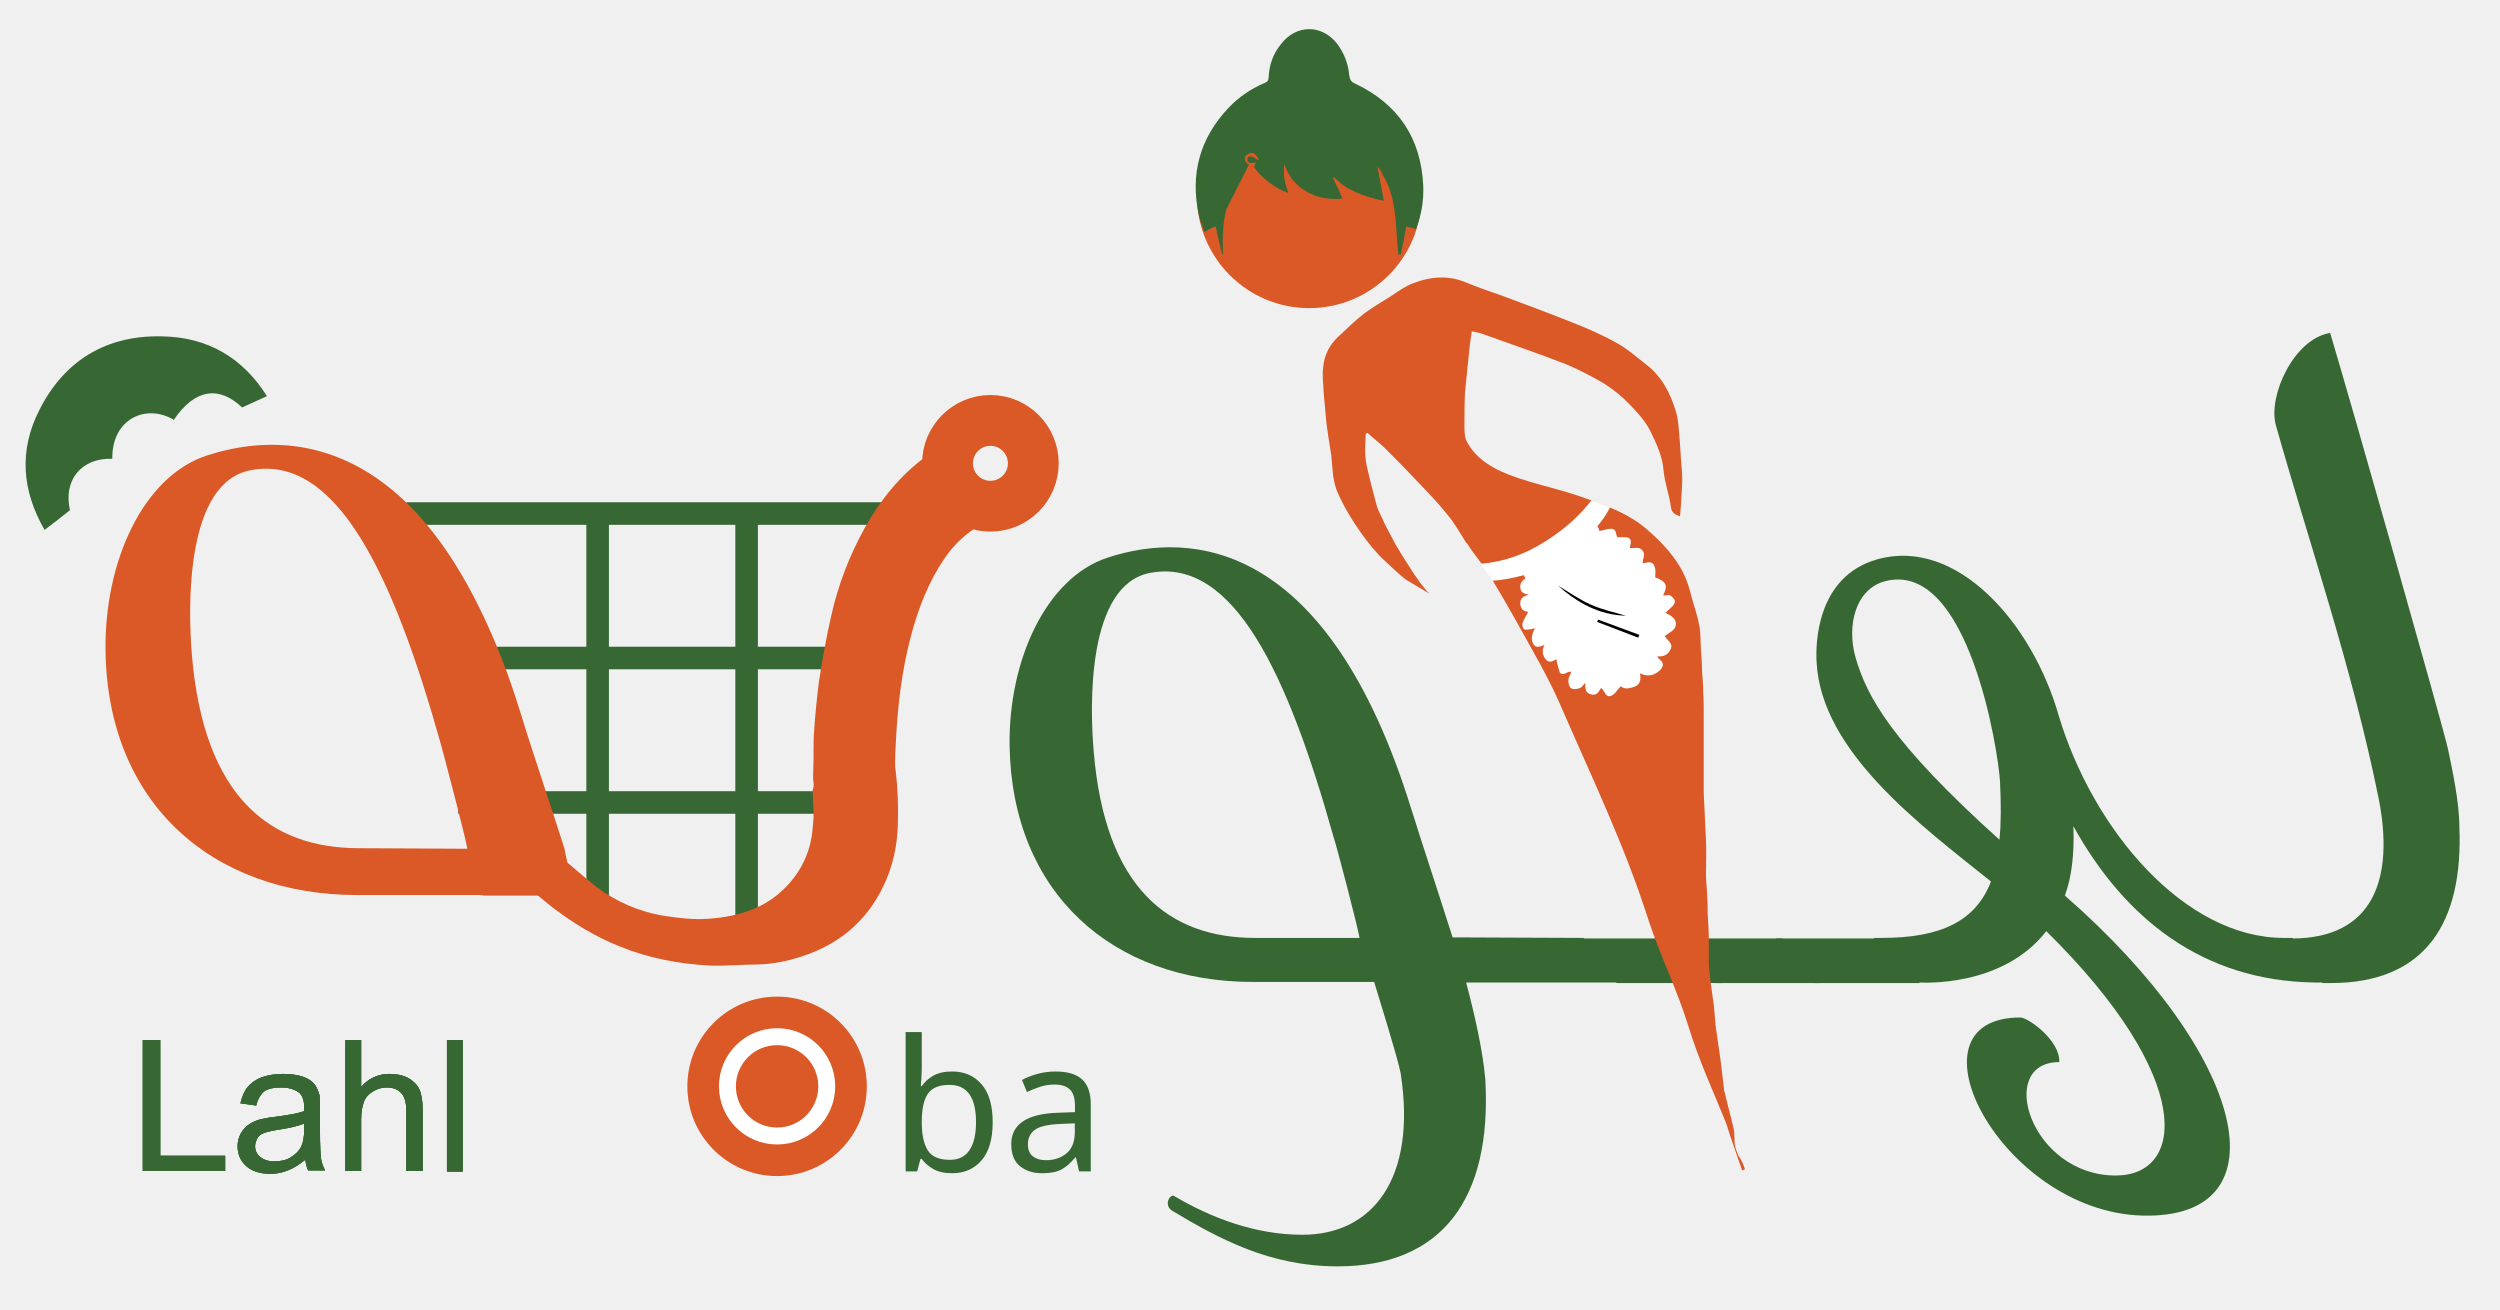
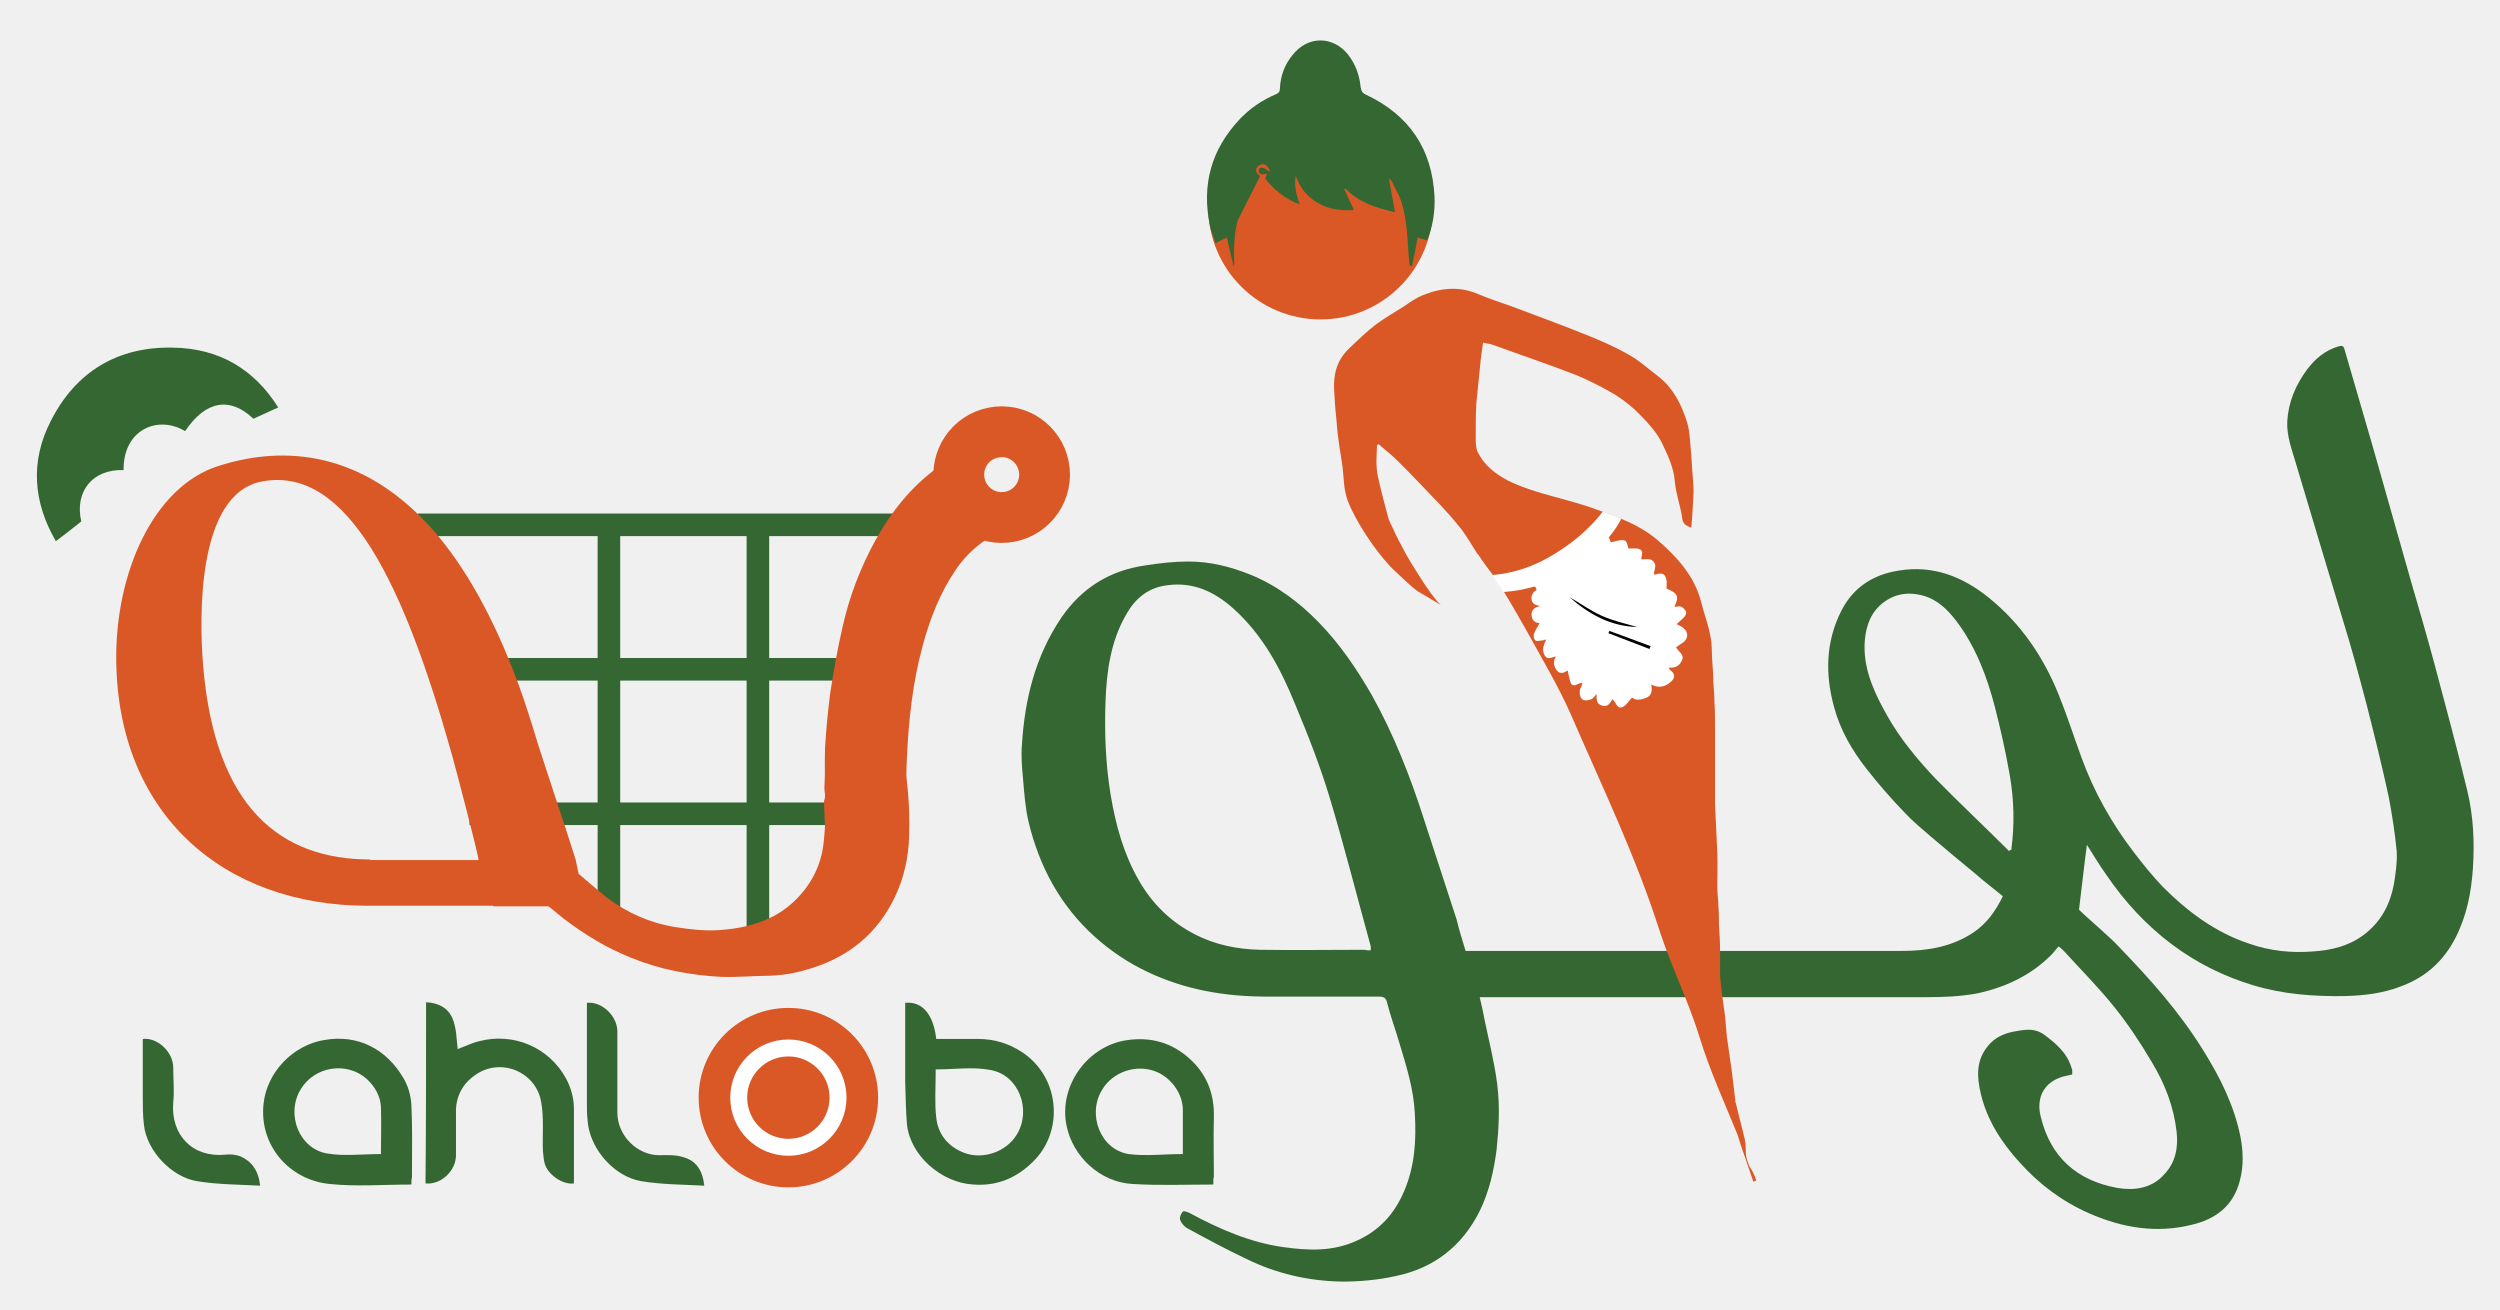
<svg xmlns="http://www.w3.org/2000/svg" id="Layer_1" viewBox="0 0 443 232">
-   <style>.st0{fill:#376833}.st1{enable-background:new}.st2{font-family:'ArialMT'}.st3{font-size:17.714px}.st4{font-size:32.482px}.st5{fill:#da5927}.st6{stroke:#376833;stroke-width:4;stroke-miterlimit:10}.st6,.st7{fill:none}.st7,.st8{stroke-miterlimit:10}.st7{stroke:#da5927;stroke-width:9}.st8{fill:#da5927;stroke:#fff;stroke-width:3}.st9{fill:#fff}.st10{fill:#010101}.st11{fill:none}</style>
-   <g id="Layer_2">
-     <path class="st0" d="M280.6 166.2l6.9 7.9h-27.7c1.7 6.4 3 12.5 3.4 17.2 1.2 21.3-7.8 33.1-26.2 33.1-12 0-21-4.9-29.2-9.8-1.7-1-.5-3 .2-2.7 6.6 3.9 14.4 6.9 22.8 6.9 12.3 0 20.3-9.8 17.4-28.6-.5-2.7-4.1-14.2-4.7-16.2H222c-24.8 0-42.7-15.7-43.1-41.9-.2-15 6.4-29.7 17.4-33.3 15-4.9 39-2.9 53.7 44.3 1.9 6.1 4.7 14.5 7.4 23l23.2.1zm-39.7 0c0-.8-4.2-16.9-4.6-17.9-8.1-28.9-17.7-49.5-32.4-46.8-11.3 2-10.8 23.5-10.1 31.6 2 24.3 13.3 33.1 28.6 33.1h18.5z" />
-     <path class="st0" d="M286.5 174.2l-6.9-7.9h18.6l6.9 7.9h-18.6z" />
-     <path class="st0" d="M304.1 174.2l-6.9-7.9h18.6l6.9 7.9h-18.6z" />
-     <path class="st0" d="M321.6 174.2l-6.9-7.9h18.6l6.9 7.9h-18.6z" />
-     <path class="st0" d="M379.6 215.4c-25-.7-42.9-35.1-21.6-35.1 1.4 0 7.1 4.1 6.9 7.9-11.3 0-5.1 20.1 10 20.1 12.3 0 14.2-17.2-12.3-43.3-7.8 10.1-22.3 9.1-22.3 9.1h-1.4l-6.9-7.9h1.4c10.6 0 16.7-3 19.4-10-12.5-10-30.1-23-30.9-38.9-.2-3.2 0-15.2 10.8-18.2 14-3.9 27.4 11.2 32.1 27.7 6.1 20.3 22.3 39.4 39.9 39.4h1.5l6.9 7.9h-3c-19.8-.3-33.6-11.3-42.7-27.7.2 4.9-.3 9-1.5 12.3 32.4 28.3 39.2 57.4 13.7 56.7zm-25.2-76.9c-.3-5.4-5.6-39.4-20.4-35.5-5.2 1.4-6.8 7.8-5.2 13.5 2 6.9 6.3 15 25.5 32.3.3-2.8.3-6.4.1-10.3z" />
-     <path class="st0" d="M433.8 132.8c.7 3.4 2 9.3 2 13.7.7 16.9-5.9 27.7-22.8 27.7h-1.4l-6.9-7.9h1.4c14.5 0 18.2-10.6 15.4-24.8-4.7-23.3-12.5-45.8-18.2-66.1-1.5-5.2 3.2-15.4 9.6-16.4 3.3 10.9 20.2 70.4 20.9 73.8z" />
-     <g class="st1">
-       <path id="XMLID_73_" class="st0" d="M25.3 207.6v-23.3h3.1v20.5h11.5v2.7H25.3z" />
-       <path id="XMLID_75_" class="st0" d="M54.1 205.5c-1.1.9-2.1 1.5-3.1 1.9-1 .4-2 .6-3.1.6-1.9 0-3.3-.5-4.3-1.4-1-.9-1.5-2.1-1.5-3.5a4.645 4.645 0 0 1 2.1-3.9c.6-.4 1.3-.7 2.1-.9.6-.1 1.4-.3 2.5-.4 2.3-.3 4-.6 5.1-1v-.7c0-1.2-.3-2-.8-2.5-.7-.6-1.8-1-3.3-1-1.3 0-2.3.2-3 .7-.6.5-1.1 1.3-1.4 2.5l-2.8-.4c.3-1.2.7-2.2 1.3-2.9.6-.7 1.4-1.3 2.5-1.7s2.4-.6 3.8-.6 2.6.2 3.5.5c.9.3 1.6.8 2 1.3.4.5.7 1.2.9 1.9.1.5.1 1.4.1 2.6v3.8c0 2.7.1 4.3.2 5 .1.7.4 1.4.7 2h-3c-.2-.4-.4-1.1-.5-1.9zm-.2-6.4c-1 .4-2.6.8-4.7 1.1-1.2.2-2 .4-2.5.6-.5.2-.9.5-1.1.9s-.4.9-.4 1.4c0 .8.3 1.4.9 1.9.6.5 1.4.8 2.5.8s2.1-.2 2.9-.7 1.5-1.1 1.9-2c.3-.6.5-1.6.5-2.9v-1.1z" />
-       <path id="XMLID_78_" class="st0" d="M61.2 207.6v-23.3H64v8.3c1.3-1.5 3-2.3 5-2.3 1.2 0 2.3.2 3.3.7.9.5 1.6 1.2 2 2 .4.9.6 2.1.6 3.8v10.7H72v-10.7c0-1.4-.3-2.5-.9-3.1-.6-.7-1.5-1-2.6-1-.8 0-1.6.2-2.4.7-.7.4-1.3 1-1.6 1.8-.3.8-.5 1.8-.5 3.1v9.2h-2.8z" />
-       <path id="XMLID_80_" class="st0" d="M79.2 207.6v-23.3H82v23.3h-2.8z" />
-     </g>
-     <g class="st1">
-       <path id="XMLID_64_" class="st0" d="M25.3 207.6v-23.3h3.1v20.5h11.5v2.7H25.3z" />
-       <path id="XMLID_66_" class="st0" d="M54.1 205.5c-1.1.9-2.1 1.5-3.1 1.9-1 .4-2 .6-3.1.6-1.9 0-3.3-.5-4.3-1.4-1-.9-1.5-2.1-1.5-3.5a4.645 4.645 0 0 1 2.1-3.9c.6-.4 1.3-.7 2.1-.9.6-.1 1.4-.3 2.5-.4 2.3-.3 4-.6 5.1-1v-.7c0-1.2-.3-2-.8-2.5-.7-.6-1.8-1-3.3-1-1.3 0-2.3.2-3 .7-.6.5-1.1 1.3-1.4 2.5l-2.8-.4c.3-1.2.7-2.2 1.3-2.9.6-.7 1.4-1.3 2.5-1.7s2.4-.6 3.8-.6 2.6.2 3.5.5c.9.3 1.6.8 2 1.3.4.5.7 1.2.9 1.9.1.5.1 1.4.1 2.6v3.8c0 2.7.1 4.3.2 5 .1.7.4 1.4.7 2h-3c-.2-.4-.4-1.1-.5-1.9zm-.2-6.4c-1 .4-2.6.8-4.7 1.1-1.2.2-2 .4-2.5.6-.5.2-.9.5-1.1.9s-.4.9-.4 1.4c0 .8.3 1.4.9 1.9.6.5 1.4.8 2.5.8s2.1-.2 2.9-.7 1.5-1.1 1.9-2c.3-.6.5-1.6.5-2.9v-1.1z" />
-       <path id="XMLID_69_" class="st0" d="M61.2 207.6v-23.3H64v8.3c1.3-1.5 3-2.3 5-2.3 1.2 0 2.3.2 3.3.7.9.5 1.6 1.2 2 2 .4.9.6 2.1.6 3.8v10.7H72v-10.7c0-1.4-.3-2.5-.9-3.1-.6-.7-1.5-1-2.6-1-.8 0-1.6.2-2.4.7-.7.4-1.3 1-1.6 1.8-.3.8-.5 1.8-.5 3.1v9.2h-2.8z" />
-       <path id="XMLID_71_" class="st0" d="M79.2 207.6v-23.3H82v23.3h-2.8z" />
-     </g>
-     <g class="st1">
-       <path id="XMLID_54_" class="st0" d="M25.3 207.6v-23.3h3.1v20.5h11.5v2.7H25.3z" />
-       <path id="XMLID_56_" class="st0" d="M54.1 205.5c-1.1.9-2.1 1.5-3.1 1.9-1 .4-2 .6-3.1.6-1.9 0-3.3-.5-4.3-1.4-1-.9-1.5-2.1-1.5-3.5a4.645 4.645 0 0 1 2.1-3.9c.6-.4 1.3-.7 2.1-.9.6-.1 1.4-.3 2.5-.4 2.3-.3 4-.6 5.1-1v-.7c0-1.2-.3-2-.8-2.5-.7-.6-1.8-1-3.3-1-1.3 0-2.3.2-3 .7-.6.5-1.1 1.3-1.4 2.5l-2.8-.4c.3-1.2.7-2.2 1.3-2.9.6-.7 1.4-1.3 2.5-1.7s2.4-.6 3.8-.6 2.6.2 3.5.5c.9.3 1.6.8 2 1.3.4.5.7 1.2.9 1.9.1.5.1 1.4.1 2.6v3.8c0 2.7.1 4.3.2 5 .1.7.4 1.4.7 2h-3c-.2-.4-.4-1.1-.5-1.9zm-.2-6.4c-1 .4-2.6.8-4.7 1.1-1.2.2-2 .4-2.5.6-.5.2-.9.5-1.1.9s-.4.9-.4 1.4c0 .8.3 1.4.9 1.9.6.5 1.4.8 2.5.8s2.1-.2 2.9-.7 1.5-1.1 1.9-2c.3-.6.5-1.6.5-2.9v-1.1z" />
-       <path id="XMLID_59_" class="st0" d="M61.2 207.6v-23.3H64v8.3c1.3-1.5 3-2.3 5-2.3 1.2 0 2.3.2 3.3.7.9.5 1.6 1.2 2 2 .4.9.6 2.1.6 3.8v10.7H72v-10.7c0-1.4-.3-2.5-.9-3.1-.6-.7-1.5-1-2.6-1-.8 0-1.6.2-2.4.7-.7.4-1.3 1-1.6 1.8-.3.8-.5 1.8-.5 3.1v9.2h-2.8z" />
-       <path id="XMLID_61_" class="st0" d="M79.2 207.6v-23.3H82v23.3h-2.8z" />
-     </g>
-     <text transform="translate(157.715 207.57)" class="st0 st2 st4">ba</text>
-     <path class="st5" d="M309.2 207.2c-.2.1-.3.1-.5.2-.7-2.1-1.5-4.3-2.2-6.4-.2-.6-.4-1.3-.6-1.9-2.3-5.7-4.9-11.3-6.7-17.2-2-6.5-5-12.5-7.1-18.9-4.2-13.2-10.2-25.6-15.7-38.3-2.2-5-5-9.7-7.7-14.6-1.3-2.3-2.6-4.6-4-6.9-.1-.2-.2-.3-.3-.5-.2-.3-.3-.5-.5-.8l-.6-.9c-.3-.4-.6-.9-.9-1.3-.8-1.1-1.6-2.1-2.3-3.2-.1-.2-.3-.3-.4-.5-1.1-1.7-2-3.4-3.3-4.9-2-2.5-4.3-4.8-6.5-7.1-1.4-1.5-2.8-2.9-4.3-4.4-1-1-2.2-1.9-3.3-2.9-.1.1-.2.1-.3.2 0 .9-.1 1.9-.1 2.8 0 1 .1 2 .3 2.9.5 2.3 1.1 4.5 1.7 6.8.2.9.7 1.7 1.1 2.6.3.8 1.2 2.4 2.2 4.3.7 1.2 1.4 2.4 2.2 3.6 1.5 2.4 3 4.5 3.9 5.3l-4.2-2.5c-1.4-1.1-2.6-2.3-3.9-3.5-2.6-2.4-6-7.3-7.7-10.9-.3-.6-.5-1.1-.7-1.6-.3-.9-.5-1.8-.6-2.7l-.3-3.3c-.2-1.5-.5-3-.7-4.6-.2-1.3-.3-2.6-.4-3.9-.2-1.7-.3-3.5-.4-5.2-.1-2.6.4-5.1 2.7-7.3 1.5-1.4 3-2.9 4.7-4.2 1.5-1.1 3.2-2.1 4.8-3.1 1.2-.8 2.4-1.7 3.8-2.2 3.3-1.3 6.5-1.4 9.5-.1 1.9.8 4 1.5 6 2.2 4.2 1.6 8.4 3.1 12.6 4.8 2.8 1.1 5.6 2.3 8.2 3.8 1.8 1 3.3 2.4 4.9 3.6 2.9 2.2 4.4 5.2 5.4 8.5.5 1.8.5 3.8.7 5.7.1 1 .1 2.1.2 3.1.1 1.1.2 2.3.2 3.4-.1 2-.2 4.1-.4 6.3-.9-.3-1.5-.7-1.6-1.6-.3-2.2-1.1-4.3-1.3-6.4-.2-2.7-1.3-4.9-2.4-7.2-.9-1.7-2.2-3.2-3.6-4.6-1.3-1.4-2.8-2.6-4.5-3.7-2.2-1.3-4.5-2.5-6.9-3.5-4.9-1.9-9.9-3.6-14.9-5.4-.5-.2-1-.2-1.7-.4-.2 1.4-.4 2.7-.5 3.9-.2 2.3-.5 4.6-.7 6.9-.1 2-.1 4-.1 6 0 .8 0 1.7.3 2.5 1.1 2.3 3 3.9 5.5 5.2 4.9 2.4 10.7 3.2 15.9 5.2h.1c.2.1.4.2.6.2.5.2 1.1.4 1.6.6l1.5.6c2.4 1 4.7 2.2 6.6 3.8 3.5 3 6.6 6.4 7.8 10.9.5 2.1 1.3 4.1 1.7 6.3.3 1.4.2 2.8.3 4.2.1 1.3.2 2.6.2 3.9.1 1.2.2 2.4.2 3.6.1 1.4.1 2.8.1 4.2v13.8c.1 2.8.3 5.6.4 8.4.1 2 0 4.1 0 6.2 0 1.2.2 2.4.2 3.6.1 1.1.1 2.2.1 3.2.1 1.5.2 3.1.2 4.7v3.9c0 1.1.2 2.3.3 3.4.2 1.4.4 2.9.6 4.3.1 1.2.2 2.3.3 3.5l.9 6.3c.2 1.7.4 3.4.6 5 0 .2 0 .4.1.5.5 2.2 1.1 4.3 1.6 6.5.2.9.1 1.9.2 2.8.1.7.4 1.3.6 1.9.7 1 1 1.8 1.2 2.5z" />
-     <path class="st6" d="M72 91h89.3m-55.4 68.7V91m26.4 72.3v-71m-51.1 24.3h70.9m-70.9 25.6h70.9" />
-     <ellipse class="st7" cx="175.5" cy="82.1" rx="7.6" ry="7.6" />
-     <path class="st5" d="M168.3 78.4h.4c0 .2 0 .4.1.6 1.9 4.1 3.7 8.3 5.6 12.4.3.7.3 1-.5 1.5-2.6 1.5-4.8 3.5-6.5 6-2.8 4.1-4.6 8.7-5.9 13.5-1.8 6.6-2.5 13.3-2.8 20-.2 3.3 0 6.6 0 9.9v1c-1.1.1-2.1.3-3.1.4-2.3.2-4.5.3-6.8.5-.2 0-.3.2-.5.2-1.4.1-2.7.1-4.1.2-.1-1.5-.1-3.1-.2-4.6.1-.3.2-.6.2-1 0-2.9-.1-5.7 0-8.6.2-3.2.5-6.3.9-9.5.6-3.9 1.3-7.9 2.2-11.8 1.2-5.4 3.2-10.6 5.9-15.5 2.8-5 6.3-9.4 11-12.8 1.4-.7 2.8-1.5 4.1-2.4z" />
-     <path class="st5" d="M149.5 106.4c.7 1.6 1.4 3.3 2 4.9 2.1 5.3 4.2 10.7 5.3 16.3.6 3 1.5 6 1.9 9 .4 3.1.5 6.3.4 9.5-.1 3.8-.9 7.5-2.6 11-3 6.2-7.9 10.3-14.5 12.4-2.4.8-4.9 1.3-7.5 1.4-2.9 0-5.8.3-8.7.2-5.5-.3-10.9-1.3-16-3.4-4.3-1.7-8.2-4.1-11.9-6.9l-3.3-2.7v-.6c1-1.1 2-2.1 2.9-3.2.7-.8 1.4-1.6 2-2.3 2.1 1.7 4.1 3.5 6.1 5.1 3.6 2.7 7.7 4.5 12.2 5.2 2.6.4 5.2.7 7.8.5 5.4-.4 10.4-1.9 14.2-6.2 2.5-2.8 3.9-6.1 4.2-9.8.2-2 .3-4.1.4-6.1 0-1.2-.4-2.3-.3-3.5.1-2.6.3-5.2.5-7.7.2-1.7.3-3.5.6-5.2.5-3 .9-6 1.6-8.9.7-3 1.6-5.9 2.4-8.8.2-.2.2-.2.3-.2z" />
-     <path class="st5" d="M100.5 152.7l-.5-2.4c-.9-2.7-1.7-5.4-2.6-8-1.9-5.9-3.8-11.4-5.1-15.8-1.1-3.5-2.2-6.8-3.4-9.8-4.5-11.5-9.6-19.8-14.9-25.6-12.9-14-27.1-13.7-37.3-10.4-11.4 3.7-18.2 18.9-18 34.5.3 27.1 18.9 43.4 44.6 43.4h22.2v.1h16.2l-1.2-6zm-36.9-2.4c-15.8 0-27.5-9.1-29.6-34.3-.7-8.4-1.2-30.6 10.5-32.7 15.2-2.8 25.2 18.6 33.6 48.5.3 1 4.7 17.7 4.7 18.6l-19.2-.1z" />
-     <circle class="st5" cx="137.7" cy="192.5" r="15.9" />
-     <circle class="st8" cx="137.7" cy="192.5" r="8.8" />
-     <path class="st0" d="M47.3 70.2c-1.5.7-2.9 1.3-4.4 2-4.1-3.9-8.4-3.3-12.1 2.2-4.8-2.9-11-.3-10.9 6.9-5.6-.2-8.7 3.9-7.5 9.1-1.5 1.2-2.9 2.3-4.5 3.5-4-6.9-4.6-14.1-.9-21.3 4.4-8.7 11.8-13.2 21.6-13 8.3.1 14.5 3.9 18.7 10.6z" />
-     <circle class="st5" cx="232" cy="34.7" r="19.9" />
-     <path class="st9" d="M271.9 98.5c.8-.3 1.6-.6 2.3-1 .5-.3 1-.8 1.5-1.2l1.2-.9.6-.3c.7-.5 1.3-1 2-1.4.4-.3.9-.3.6-1 0-.1.1-.2.1-.3.2-.5.5-1 .8-1.5.1.1.3.2.5.3-.1.6-.3 1.2-.4 2 1-.2 2.1-.5 2.3.9.7-.1 1.4-.4 2.1-.4 1 0 .8 1.1 1.1 1.5.7 0 1.4-.1 1.9.1.8.3.4 1.1.3 1.8.8.1 1.6-.3 2.2.4.7.8 0 1.5.1 2.3.2 0 .4 0 .6-.1 1-.2 1.4.1 1.6 1.1.1.5 0 1 0 1.5 2 .8 2.3 1.4 1.4 3.2h.5c.6-.2 1 .1 1.4.6s.1.9-.2 1.3c-.4.4-.9.8-1.3 1.2.4.2.9.4 1.2.7.9.7.9 1.8 0 2.5-.4.3-.9.6-1.3.9.4.8 1.6 1.3 1 2.4-.4.9-1.2 1.3-2.3 1.2.1.2.1.3.2.4 1 .7 1 1.4.1 2.2-1 .8-2 1.1-3.4.4.2 1.1.1 2-1 2.4-.9.3-1.7.5-2.4-.1-.6.6-1 1.4-1.7 1.7-1 .4-1.1-.9-1.8-1.4-.4.7-.8 1.5-1.9 1.1-.9-.3-.9-1-.9-2-.4.4-.6.8-.9.9-.5.2-1.1.3-1.5.1-.5-.2-.7-1.3-.5-1.9.1-.3.3-.6.4-1-.1 0-.1-.1-.2-.1-.3.1-.6.2-.8.3-.5.3-1 .1-1.1-.4-.2-.7-.4-1.4-.5-2.1-.6.4-1.4.8-2-.1-.5-.7-.6-1.5-.1-2.4-.8.2-1.5.7-2-.2s-.2-1.8.3-2.8c-.3.1-.6.2-.8.2-.4 0-.9.2-1.1 0-.3-.2-.4-.8-.3-1.1.2-.7.7-1.3 1-2-.7 0-1.3-.4-1.4-1.3-.1-1 .5-1.5 1.5-1.7-.7-.2-1.4-.3-1.5-1.2-.1-.8.3-1.3.9-1.7-.2-.5-.5-.9-.5-1.3s.4-.8.6-1.3c-.2-.1-.5-.2-.8-.4v-.2c.3-.1.6-.1.8-.2.5 0 1-.3 1.5-.6z" />
-     <path class="st10" d="M288.1 109.1c-4.7-.1-8.6-2.3-12-5.3 1.9 1.1 3.7 2.4 5.7 3.3 2 .9 4.2 1.4 6.3 2zm2.2 3.9c-2.4-.9-4.9-1.9-7.3-2.8.1-.1.1-.3.2-.4 2.4.9 4.9 1.8 7.3 2.7-.1.2-.2.4-.2.5z" />
-     <path class="st11" d="M219.5 30.2h.2" />
-     <path class="st0" d="M217.3 37.1c-.6 2.4-.7 4.9-.6 7.4 0 .2 0 .5-.1.7-.4-1.7-.8-3.3-1.2-5.1-.7.3-1.3.6-2 1-.3-1-.8-2.1-1-3.1-1.5-7.2.2-13.5 5.3-18.9 1.8-1.9 4-3.4 6.4-4.4.5-.2.7-.5.7-1 .1-2.2.8-4.2 2.2-5.9 2.7-3.5 7.2-3.5 9.9-.1 1.3 1.7 2 3.6 2.2 5.7.1.7.3 1.1 1 1.4 7.6 3.6 11.7 9.6 12.1 18.1.1 2.6-.3 5.2-1.3 7.7-.6-.2-1.1-.3-1.7-.5-.3 1.7-.6 3.3-1 5h-.4c-.1-.6-.1-1.3-.2-1.9-.2-3.1-.3-6.2-1.2-9.2-.4-1.4-1.2-2.6-1.8-3.9-.1-.2-.3-.3-.5-.5.4 2 .7 3.9 1.1 6-3.4-.8-6.4-1.7-8.8-4.2-.1 0-.1.1-.2.1.6 1.2 1.1 2.4 1.7 3.7-2.2.2-4.4-.1-6.3-1.2-2-1.1-3.3-2.8-4-4.9-.3 1.8.1 3.4.7 5.1-2.2-.7-4.9-2.8-6.1-4.6.1-.2.2-.4.3-.8-.3 0-.6.1-.8.1-.2 0-.5-.1-.6-.3-.1-.2-.1-.6.1-.8.1-.1.6-.1.8 0 .4.2.7.5 1.1.6-.3-.7-.7-1.3-1.4-1.3-.3 0-.8.3-1 .6-.3.6 0 1.1.6 1.5l-4 7.9z" />
-     <path class="st0" d="M218.6 29.4c-.4.6-.1 1.2.9 1.8-.3.5-.7 1.1-1 1.6-.1-.2-.1-.5-.2-.7-.3-.5-.6-1-.9-1.6-.5.2-.4.7-.1 1.1l1.3-2.2z" />
-     <path class="st9" d="M285.3 89.9c-.5 1-1.1 1.9-1.8 2.8-1.2 1.6-2.6 3.1-4.3 4.5-2.6 2.2-5.5 3.6-8.8 4.6-.1 0-.2 0-.3.1-1.9.5-3.8.9-5.7 1-.2-.3-.3-.5-.5-.8l-.6-.9c-.3-.4-.6-.9-.9-1.3 3.9-.3 7.6-1.6 11-3.7 3.1-1.9 5.8-4.1 8.1-6.9.2-.2.4-.5.5-.7.5.2 1.1.4 1.6.6.7.3 1.2.5 1.7.7z" />
-   </g>
+   <style>.st0{fill:#356732}.st1{fill:#da5826}.st2{stroke:#356732;stroke-width:4;stroke-miterlimit:10}.st2,.st3{fill:none}.st3,.st4{stroke-miterlimit:10}.st3{stroke:#da5826;stroke-width:9}.st4{fill:#da5826;stroke:#fff;stroke-width:3}.st5{fill:#fff}.st6{fill:none}</style>
+   <path class="st0" d="M259.7 168.5h77.4c4.4 0 8.7-.7 12.5-3.2 2.4-1.6 4-3.8 5.3-6.5-1.6-1.3-3.3-2.6-4.9-4-2.7-2.2-5.3-4.4-7.9-6.6-1.5-1.3-3.1-2.6-4.5-4.1-2.4-2.5-4.7-5.1-6.8-7.8-2.6-3.3-4.7-6.9-5.8-11-1.6-5.8-1.5-11.6 1.3-17.1 2.1-4.1 5.6-6.4 10.2-7.1 6.1-1 11.3 1.1 15.9 4.8 5.7 4.6 9.7 10.5 12.4 17.2 1.5 3.7 2.7 7.5 4.1 11.3 2.2 6 5.3 11.5 9.2 16.6 1.6 2.1 3.3 4.2 5.1 6.1 4.4 4.4 9.3 8.1 15.3 10.1 3.7 1.3 7.5 1.7 11.3 1.4 3.2-.2 6.3-.9 9-2.9 3.1-2.3 4.7-5.4 5.4-9 .3-1.9.6-3.9.5-5.8-.3-3.2-.8-6.4-1.4-9.6-1.2-5.6-2.6-11.2-4-16.7-1.3-4.9-2.6-9.8-4.1-14.6-2.8-9.3-5.6-18.6-8.4-28-.7-2.4-1.6-4.7-1.5-7.3.2-3.5 1.5-6.5 3.5-9.2 1.4-1.9 3.2-3.4 5.5-4.1.7-.2 1-.2 1.2.7l4.8 16.5 6.9 24.3c1.4 4.9 2.9 9.9 4.2 14.8 2 7.5 4 14.9 5.8 22.4 1.1 4.5 1.3 9.2 1 13.8-.3 4.3-1.1 8.4-3.1 12.3-2.1 4.1-5.3 7-9.7 8.6-3.1 1.2-6.4 1.6-9.7 1.7-5.6.1-11.1-.3-16.4-1.9-5.3-1.6-10.1-4-14.5-7.3-4.5-3.4-8.3-7.5-11.5-12.2-1.3-1.8-2.4-3.7-3.5-5.4-.5 3.7-.9 7.5-1.4 11.5.9.9 2.2 2 3.4 3.1 1.3 1.2 2.6 2.3 3.7 3.5 5.5 5.7 10.7 11.5 14.9 18.3 3 4.8 5.5 9.8 6.6 15.3.5 2.6.6 5.2-.1 7.8-1.1 4.4-4.2 6.8-8.4 7.8-6.3 1.6-12.4.6-18.3-2-4.8-2.1-8.9-5.2-12.3-9-3.2-3.5-5.8-7.5-6.9-12.2-.7-2.9-.9-5.9 1.3-8.5 1.3-1.6 3.1-2.3 5.1-2.6 1.7-.3 3.3-.5 4.9.7 2 1.5 3.9 3.1 4.7 5.6.1.2.1.4.2.6v.8c-.8.2-1.6.3-2.3.6-3.1 1.2-4 4-3.3 6.8 1.7 7.2 6.4 11.4 13.6 12.7 3 .5 6.1.1 8.3-2.4 2-2.1 2.5-4.7 2.2-7.5-.5-4.5-2.1-8.6-4.4-12.4-2-3.4-4.2-6.7-6.6-9.7-2.8-3.5-5.9-6.6-8.9-9.9-.3-.3-.6-.6-1-.9-.5.5-.8 1-1.3 1.5-3.6 3.6-8 5.7-13 6.8-3.1.6-6.2.7-9.3.7h-79c.3 1.3.6 2.5.8 3.7.8 3.9 1.8 7.7 2.3 11.7.5 3.9.3 7.7-.1 11.6-.5 3.8-1.3 7.4-3 10.9-3.1 6.2-8.1 10.1-14.8 11.5-3.1.7-6.4 1-9.6 1-5.9-.1-11.6-1.4-16.9-4-3.6-1.7-7.1-3.6-10.6-5.5-.5-.3-1-.9-1.2-1.5-.1-.4.2-1.1.5-1.4.2-.2.9.1 1.3.3 5.2 2.8 10.7 5.2 16.6 6 4.3.6 8.6.8 12.8-1.1 4.1-1.8 6.8-4.8 8.5-8.8 1.9-4.4 2.2-9.1 1.9-13.9-.2-4.2-1.5-8.3-2.7-12.3-.7-2.4-1.6-4.8-2.2-7.2-.2-.9-.6-1.1-1.5-1.1h-19.8c-7.4 0-14.5-1.2-21.2-4.4-3.4-1.6-6.5-3.7-9.3-6.2-6.1-5.5-9.8-12.4-11.7-20.2-.6-2.5-.8-5.1-1-7.6-.2-2.1-.4-4.3-.2-6.4.5-8 2.4-15.6 7-22.4 3.6-5.2 8.5-8.3 14.8-9.2 2.5-.4 5.1-.7 7.7-.7 3.8 0 7.4.9 10.9 2.3 4.7 1.9 8.7 4.9 12.2 8.5 3.7 3.8 6.7 8.2 9.4 12.9 3.9 7 6.8 14.4 9.2 21.9 1.9 5.9 3.9 11.9 5.8 17.8.4 1.7 1 3.6 1.6 5.6zm-16.8-.1v-.7c-2.4-8.7-4.6-17.4-7.2-26.1-1.7-5.7-3.9-11.3-6.2-16.8-2.6-6.4-5.8-12.4-11.1-17.1-3.3-2.9-7-4.6-11.5-4-3.5.4-5.8 2.4-7.4 5.3-2.7 4.7-3.4 10-3.6 15.2-.2 5.6 0 11.1.9 16.6.9 5.4 2.3 10.5 5 15.2 2.4 4.2 5.7 7.4 10 9.6 3.5 1.8 7.4 2.6 11.4 2.7 6.2.1 12.4 0 18.6 0 .3.1.6.1 1.1.1zM356 150.8c.1-.1.2-.2.4-.2.6-4.5.5-8.9-.3-13.4-.7-4-1.6-8-2.6-11.9-1.4-5.4-3.4-10.7-6.8-15.2-1.6-2.1-3.4-3.9-6.1-4.6-2.8-.7-5.3-.2-7.5 1.8-2 1.9-2.6 4.4-2.7 7-.1 4.6 1.8 8.6 4 12.5 2.3 4.1 5.3 7.7 8.5 11.1 4.3 4.4 8.8 8.6 13.1 12.9zm-195.6 26.9c3-.3 5 2 5.5 6.4h7.4c2.9 0 5.5.8 7.9 2.4 6.7 4.5 7.3 14 1.9 19.3-3 3-6.5 4.4-10.6 4.1-5.7-.3-11.3-5.2-11.8-10.8-.2-2.4-.2-4.8-.3-7.3v-14.1zm5.4 11.8v.7c0 2.6-.2 5.2.1 7.8.3 3 2.1 5.2 5 6.3 3.2 1.2 7.4-.1 9.3-3.3 2.6-4.3.4-10.5-4.7-11.4-3.1-.6-6.3-.1-9.7-.1zm-92.9 20.4c-5 0-9.8.4-14.5-.1-7.1-.7-12.5-6.8-11.7-14.2.6-5.7 5.3-10.4 10.7-11.3 6.1-1.1 11.1 1.7 14 6.6.9 1.4 1.4 3.2 1.5 4.9.2 4.3.1 8.5.1 12.8-.1.4-.1.8-.1 1.3zm-5.4-5.4c0-2.8.1-5.6 0-8.4-.1-1.9-1.1-3.6-2.5-4.9-3.6-3.2-9.3-2.2-11.7 1.8-2.7 4.4-.3 10.6 4.7 11.4 2.9.5 6.2.1 9.5.1z" />
+   <path class="st0" d="M215 209.9c-4.9 0-9.6.2-14.3-.1-5.8-.3-10.6-4.9-11.7-10.3-1.5-7.2 3.9-14.3 10.8-15.2 4.2-.6 7.9.5 11 3.3 3.1 2.8 4.4 6.3 4.3 10.4-.1 3.5 0 7 0 10.5-.1.4-.1.8-.1 1.4zm-5.4-5.4v-7.8c0-3-2.2-5.9-5-6.9-3.3-1.2-7.4.1-9.3 3.3-2.7 4.4-.3 10.6 4.7 11.4 3 .4 6.2 0 9.6 0zM75.5 177.6c2.2.1 3.9 1 4.7 2.9.7 1.7.7 3.7.9 5.4 1.1-.4 2.5-1.1 3.8-1.4 6.1-1.6 12.4 1.1 15.4 6.6.9 1.7 1.4 3.5 1.4 5.4v13.2c-2 .3-4.7-1.6-5.2-3.6-.2-.7-.2-1.5-.3-2.2-.1-2.9.2-5.8-.3-8.6-.9-5.4-7.2-8-11.7-4.8-2.3 1.6-3.5 3.9-3.4 6.8v7.4c0 2.8-2.7 5.3-5.4 5 .1-10.6.1-21.3.1-32.1zm49.3 32.5c-3.9-.2-7.6-.2-11.2-.8-4.6-.8-8.7-5.3-9.4-10-.1-.9-.2-1.9-.2-2.8v-18.8c2.6-.3 5.4 2.3 5.4 5.1v14.4c0 4 3.5 7.5 7.4 7.5 1.4 0 2.8-.1 4.1.3 2.4.6 3.6 2.3 3.9 5.1zm-78.7 0c-3.8-.2-7.6-.2-11.2-.8-4.4-.7-8.9-5.3-9.4-10-.2-1.7-.2-3.3-.2-5v-10.2c2.6-.3 5.4 2.3 5.4 5.1 0 2 .2 4.1 0 6.1-.5 5.9 3.5 9.9 9.3 9.3.8-.1 1.8 0 2.6.3 2 .9 3.2 2.5 3.5 5.2z" />
+   <path class="st1" d="M311.2 209.2c-.2.1-.3.1-.5.2-.7-2.1-1.5-4.3-2.2-6.4-.2-.6-.4-1.3-.6-1.9-2.3-5.7-4.9-11.3-6.7-17.2-2-6.5-5-12.5-7.1-18.9-4.2-13.2-10.2-25.6-15.7-38.3-2.2-5-5-9.7-7.7-14.6-1.3-2.3-2.6-4.6-4-6.9-.1-.2-.2-.3-.3-.5-.2-.3-.3-.5-.5-.8l-.6-.9c-.3-.4-.6-.9-.9-1.3-.8-1.1-1.6-2.1-2.3-3.2-.1-.2-.3-.3-.4-.5-1.1-1.7-2-3.4-3.3-4.9-2-2.5-4.3-4.8-6.5-7.1-1.4-1.5-2.8-2.9-4.3-4.4-1-1-2.2-1.9-3.3-2.9-.1.1-.2.1-.3.2 0 .9-.1 1.9-.1 2.8 0 1 .1 2 .3 2.9.5 2.3 1.1 4.5 1.7 6.8.2.9.7 1.7 1.1 2.6.3.8 1.2 2.4 2.2 4.3.7 1.2 1.4 2.4 2.2 3.6 1.5 2.4 3 4.5 3.9 5.3l-4.2-2.5c-1.4-1.1-2.6-2.3-3.9-3.5-2.6-2.4-6-7.3-7.7-10.9-.3-.6-.5-1.1-.7-1.6-.3-.9-.5-1.8-.6-2.7l-.3-3.3c-.2-1.5-.5-3-.7-4.6-.2-1.3-.3-2.6-.4-3.9-.2-1.7-.3-3.5-.4-5.2-.1-2.6.4-5.1 2.7-7.3 1.5-1.4 3-2.9 4.7-4.2 1.5-1.1 3.2-2.1 4.8-3.1 1.2-.8 2.4-1.7 3.8-2.2 3.3-1.3 6.5-1.4 9.5-.1 1.9.8 4 1.5 6 2.2 4.2 1.6 8.4 3.1 12.6 4.8 2.8 1.1 5.6 2.3 8.2 3.8 1.8 1 3.3 2.4 4.9 3.6 2.9 2.2 4.4 5.2 5.4 8.5.5 1.8.5 3.8.7 5.7.1 1 .1 2.1.2 3.1.1 1.1.2 2.3.2 3.4-.1 2-.2 4.1-.4 6.3-.9-.3-1.5-.7-1.6-1.6-.3-2.2-1.1-4.3-1.3-6.4-.2-2.7-1.3-4.9-2.4-7.2-.9-1.7-2.2-3.2-3.6-4.6-1.3-1.4-2.8-2.6-4.5-3.7-2.2-1.3-4.5-2.5-6.9-3.5-4.9-1.9-9.9-3.6-14.9-5.4-.5-.2-1-.2-1.7-.4-.2 1.4-.4 2.7-.5 3.9-.2 2.3-.5 4.6-.7 6.9-.1 2-.1 4-.1 6 0 .8 0 1.7.3 2.5 1.1 2.3 3 3.9 5.5 5.2 4.9 2.4 10.7 3.2 15.9 5.2h.1c.2.1.4.2.6.2.5.2 1.1.4 1.6.6l1.5.6c2.4 1 4.7 2.2 6.6 3.8 3.5 3 6.6 6.4 7.8 10.9.5 2.1 1.3 4.1 1.7 6.3.3 1.4.2 2.8.3 4.2.1 1.3.2 2.6.2 3.9.1 1.2.2 2.4.2 3.6.1 1.4.1 2.8.1 4.2v13.8c.1 2.8.3 5.6.4 8.4.1 2 0 4.1 0 6.2 0 1.2.2 2.4.2 3.6.1 1.1.1 2.2.1 3.2.1 1.5.2 3.1.2 4.7v3.9c0 1.1.2 2.3.3 3.4.2 1.4.4 2.9.6 4.3.1 1.2.2 2.3.3 3.5l.9 6.3c.2 1.7.4 3.4.6 5 0 .2 0 .4.1.5.5 2.2 1.1 4.3 1.6 6.5.2.9.1 1.9.2 2.8.1.7.4 1.3.6 1.9.7 1 1 1.8 1.2 2.5z" />
+   <path class="st2" d="M74 93h89.3m-55.4 68.7V93m26.4 72.3v-71m-51.1 24.3h70.9m-70.9 25.6h70.9" />
+   <ellipse transform="rotate(-11.017 177.522 84.11)" class="st3" cx="177.5" cy="84.1" rx="7.6" ry="7.6" />
+   <path class="st1" d="M170.3 80.4h.4c0 .2 0 .4.1.6 1.9 4.1 3.7 8.3 5.6 12.4.3.7.3 1-.5 1.5-2.6 1.5-4.8 3.5-6.5 6-2.8 4.1-4.6 8.7-5.9 13.5-1.8 6.6-2.5 13.3-2.8 20-.2 3.3 0 6.6 0 9.9v1c-1.1.1-2.1.3-3.1.4-2.3.2-4.5.3-6.8.5-.2 0-.3.2-.5.2-1.4.1-2.7.1-4.1.2-.1-1.5-.1-3.1-.2-4.6.1-.3.2-.6.2-1 0-2.9-.1-5.7 0-8.6.2-3.2.5-6.3.9-9.5.6-3.9 1.3-7.9 2.2-11.8 1.2-5.4 3.2-10.6 5.9-15.5 2.8-5 6.3-9.4 11-12.8 1.4-.7 2.8-1.5 4.1-2.4z" />
+   <path class="st1" d="M151.5 108.4c.7 1.6 1.4 3.3 2 4.9 2.1 5.3 4.2 10.7 5.3 16.3.6 3 1.5 6 1.9 9 .4 3.1.5 6.3.4 9.5-.1 3.8-.9 7.5-2.6 11-3 6.2-7.9 10.3-14.5 12.4-2.4.8-4.9 1.3-7.5 1.4-2.9 0-5.8.3-8.7.2-5.5-.3-10.9-1.3-16-3.4-4.3-1.7-8.2-4.1-11.9-6.9l-3.3-2.7v-.6c1-1.1 2-2.1 2.9-3.2.7-.8 1.4-1.6 2-2.3 2.1 1.7 4.1 3.5 6.1 5.1 3.6 2.7 7.7 4.5 12.2 5.2 2.6.4 5.2.7 7.8.5 5.4-.4 10.4-1.9 14.2-6.2 2.5-2.8 3.9-6.1 4.2-9.8.2-2 .3-4.1.4-6.1 0-1.2-.4-2.3-.3-3.5.1-2.6.3-5.2.5-7.7.2-1.7.3-3.5.6-5.2.5-3 .9-6 1.6-8.9.7-3 1.6-5.9 2.4-8.8.2-.2.2-.2.3-.2z" />
+   <path class="st1" d="M102.5 154.7l-.5-2.4c-.9-2.7-1.7-5.4-2.6-8-1.9-5.9-3.8-11.4-5.1-15.8-1.1-3.5-2.2-6.8-3.4-9.8-4.5-11.5-9.6-19.8-14.9-25.6C63 79 48.8 79.3 38.6 82.6c-11.4 3.7-18.2 18.9-18 34.5.3 27.1 18.9 43.4 44.6 43.4h22.2v.1h16.2l-1.1-5.9zm-36.9-2.4c-15.8 0-27.5-9.1-29.6-34.3-.7-8.4-1.2-30.6 10.5-32.7 15.2-2.8 25.2 18.6 33.6 48.5.3 1 4.7 17.7 4.7 18.6H65.6z" />
+   <circle class="st1" cx="139.7" cy="194.5" r="15.9" />
+   <circle class="st4" cx="139.7" cy="194.5" r="8.8" />
+   <path class="st0" d="M49.3 72.2c-1.5.7-2.9 1.3-4.4 2-4.1-3.9-8.4-3.3-12.1 2.2-4.8-2.9-11-.3-10.9 6.9-5.6-.2-8.7 3.9-7.5 9.1-1.5 1.2-2.9 2.3-4.5 3.5-4-6.9-4.6-14.1-.9-21.3 4.4-8.7 11.8-13.2 21.6-13 8.3.1 14.5 3.9 18.7 10.6z" />
+   <circle class="st1" cx="234" cy="36.7" r="19.9" />
+   <path class="st5" d="M273.9 100.5c.8-.3 1.6-.6 2.3-1 .5-.3 1-.8 1.5-1.2l1.2-.9.6-.3c.7-.5 1.3-1 2-1.4.4-.3.9-.3.6-1 0-.1.1-.2.1-.3.2-.5.5-1 .8-1.5.1.1.3.2.5.3-.1.6-.3 1.2-.4 2 1-.2 2.1-.5 2.3.9.7-.1 1.4-.4 2.1-.4 1 0 .8 1.1 1.1 1.5.7 0 1.4-.1 1.9.1.8.3.4 1.1.3 1.8.8.1 1.6-.3 2.2.4.7.8 0 1.5.1 2.3.2 0 .4 0 .6-.1 1-.2 1.4.1 1.6 1.1.1.5 0 1 0 1.5 2 .8 2.3 1.4 1.4 3.2h.5c.6-.2 1 .1 1.4.6.4.5.1.9-.2 1.3-.4.4-.9.8-1.3 1.2.4.2.9.4 1.2.7.9.7.9 1.8 0 2.5-.4.3-.9.6-1.3.9.4.8 1.6 1.3 1 2.4-.4.9-1.2 1.3-2.3 1.2.1.2.1.3.2.4 1 .7 1 1.4.1 2.2-1 .8-2 1.1-3.4.4.2 1.1.1 2-1 2.4-.9.3-1.7.5-2.4-.1-.6.6-1 1.4-1.7 1.7-1 .4-1.1-.9-1.8-1.4-.4.7-.8 1.5-1.9 1.1-.9-.3-.9-1-.9-2-.4.4-.6.8-.9.9-.5.2-1.1.3-1.5.1-.5-.2-.7-1.3-.5-1.9.1-.3.3-.6.4-1-.1 0-.1-.1-.2-.1-.3.1-.6.2-.8.3-.5.3-1 .1-1.1-.4-.2-.7-.4-1.4-.5-2.1-.6.4-1.4.8-2-.1-.5-.7-.6-1.5-.1-2.4-.8.2-1.5.7-2-.2-.5-.9-.2-1.8.3-2.8-.3.1-.6.2-.8.2-.4 0-.9.2-1.1 0-.3-.2-.4-.8-.3-1.1.2-.7.7-1.3 1-2-.7 0-1.3-.4-1.4-1.3-.1-1 .5-1.5 1.5-1.7-.7-.2-1.4-.3-1.5-1.2-.1-.8.3-1.3.9-1.7-.2-.5-.5-.9-.5-1.3s.4-.8.6-1.3c-.2-.1-.5-.2-.8-.4v-.2c.3-.1.6-.1.8-.2.5 0 1-.3 1.5-.6z" />
+   <path d="M290.1 111.1c-4.7-.1-8.6-2.3-12-5.3 1.9 1.1 3.7 2.4 5.7 3.3 2 .9 4.2 1.4 6.3 2zm2.2 3.9c-2.4-.9-4.9-1.9-7.3-2.8.1-.1.1-.3.2-.4 2.4.9 4.9 1.8 7.3 2.7-.1.2-.2.4-.2.5z" />
+   <path class="st6" d="M221.5 32.2h.2" />
+   <path class="st0" d="M219.3 39.1c-.6 2.4-.7 4.9-.6 7.4 0 .2 0 .5-.1.7-.4-1.7-.8-3.3-1.2-5.1-.7.3-1.3.6-2 1-.3-1-.8-2.1-1-3.1-1.5-7.2.2-13.5 5.3-18.9 1.8-1.9 4-3.4 6.4-4.4.5-.2.7-.5.7-1 .1-2.2.8-4.2 2.2-5.9 2.7-3.5 7.2-3.5 9.9-.1 1.3 1.7 2 3.6 2.2 5.7.1.7.3 1.1 1 1.4 7.6 3.6 11.7 9.6 12.1 18.1.1 2.6-.3 5.2-1.3 7.7-.6-.2-1.1-.3-1.7-.5-.3 1.7-.6 3.3-1 5h-.4c-.1-.6-.1-1.3-.2-1.9-.2-3.1-.3-6.2-1.2-9.2-.4-1.4-1.2-2.6-1.8-3.9-.1-.2-.3-.3-.5-.5.4 2 .7 3.9 1.1 6-3.4-.8-6.4-1.7-8.8-4.2-.1 0-.1.1-.2.1.6 1.2 1.1 2.4 1.7 3.7-2.2.2-4.4-.1-6.3-1.2-2-1.1-3.3-2.8-4-4.9-.3 1.8.1 3.4.7 5.1-2.2-.7-4.9-2.8-6.1-4.6.1-.2.2-.4.3-.8-.3 0-.6.1-.8.1-.2 0-.5-.1-.6-.3-.1-.2-.1-.6.1-.8.1-.1.6-.1.8 0 .4.2.7.5 1.1.6-.3-.7-.7-1.3-1.4-1.3-.3 0-.8.3-1 .6-.3.6 0 1.1.6 1.5l-4 7.9z" />
+   <path class="st0" d="M220.6 31.4c-.4.6-.1 1.2.9 1.8-.3.5-.7 1.1-1 1.6-.1-.2-.1-.5-.2-.7-.3-.5-.6-1-.9-1.6-.5.2-.4.7-.1 1.1l1.3-2.2z" />
+   <path class="st5" d="M287.3 91.9c-.5 1-1.1 1.9-1.8 2.8-1.2 1.6-2.6 3.1-4.3 4.5-2.6 2.2-5.5 3.6-8.8 4.6-.1 0-.2 0-.3.1-1.9.5-3.8.9-5.7 1-.2-.3-.3-.5-.5-.8l-.6-.9c-.3-.4-.6-.9-.9-1.3 3.9-.3 7.6-1.6 11-3.7 3.1-1.9 5.8-4.1 8.1-6.9.2-.2.4-.5.5-.7.5.2 1.1.4 1.6.6.7.3 1.2.5 1.7.7z" />
</svg>
